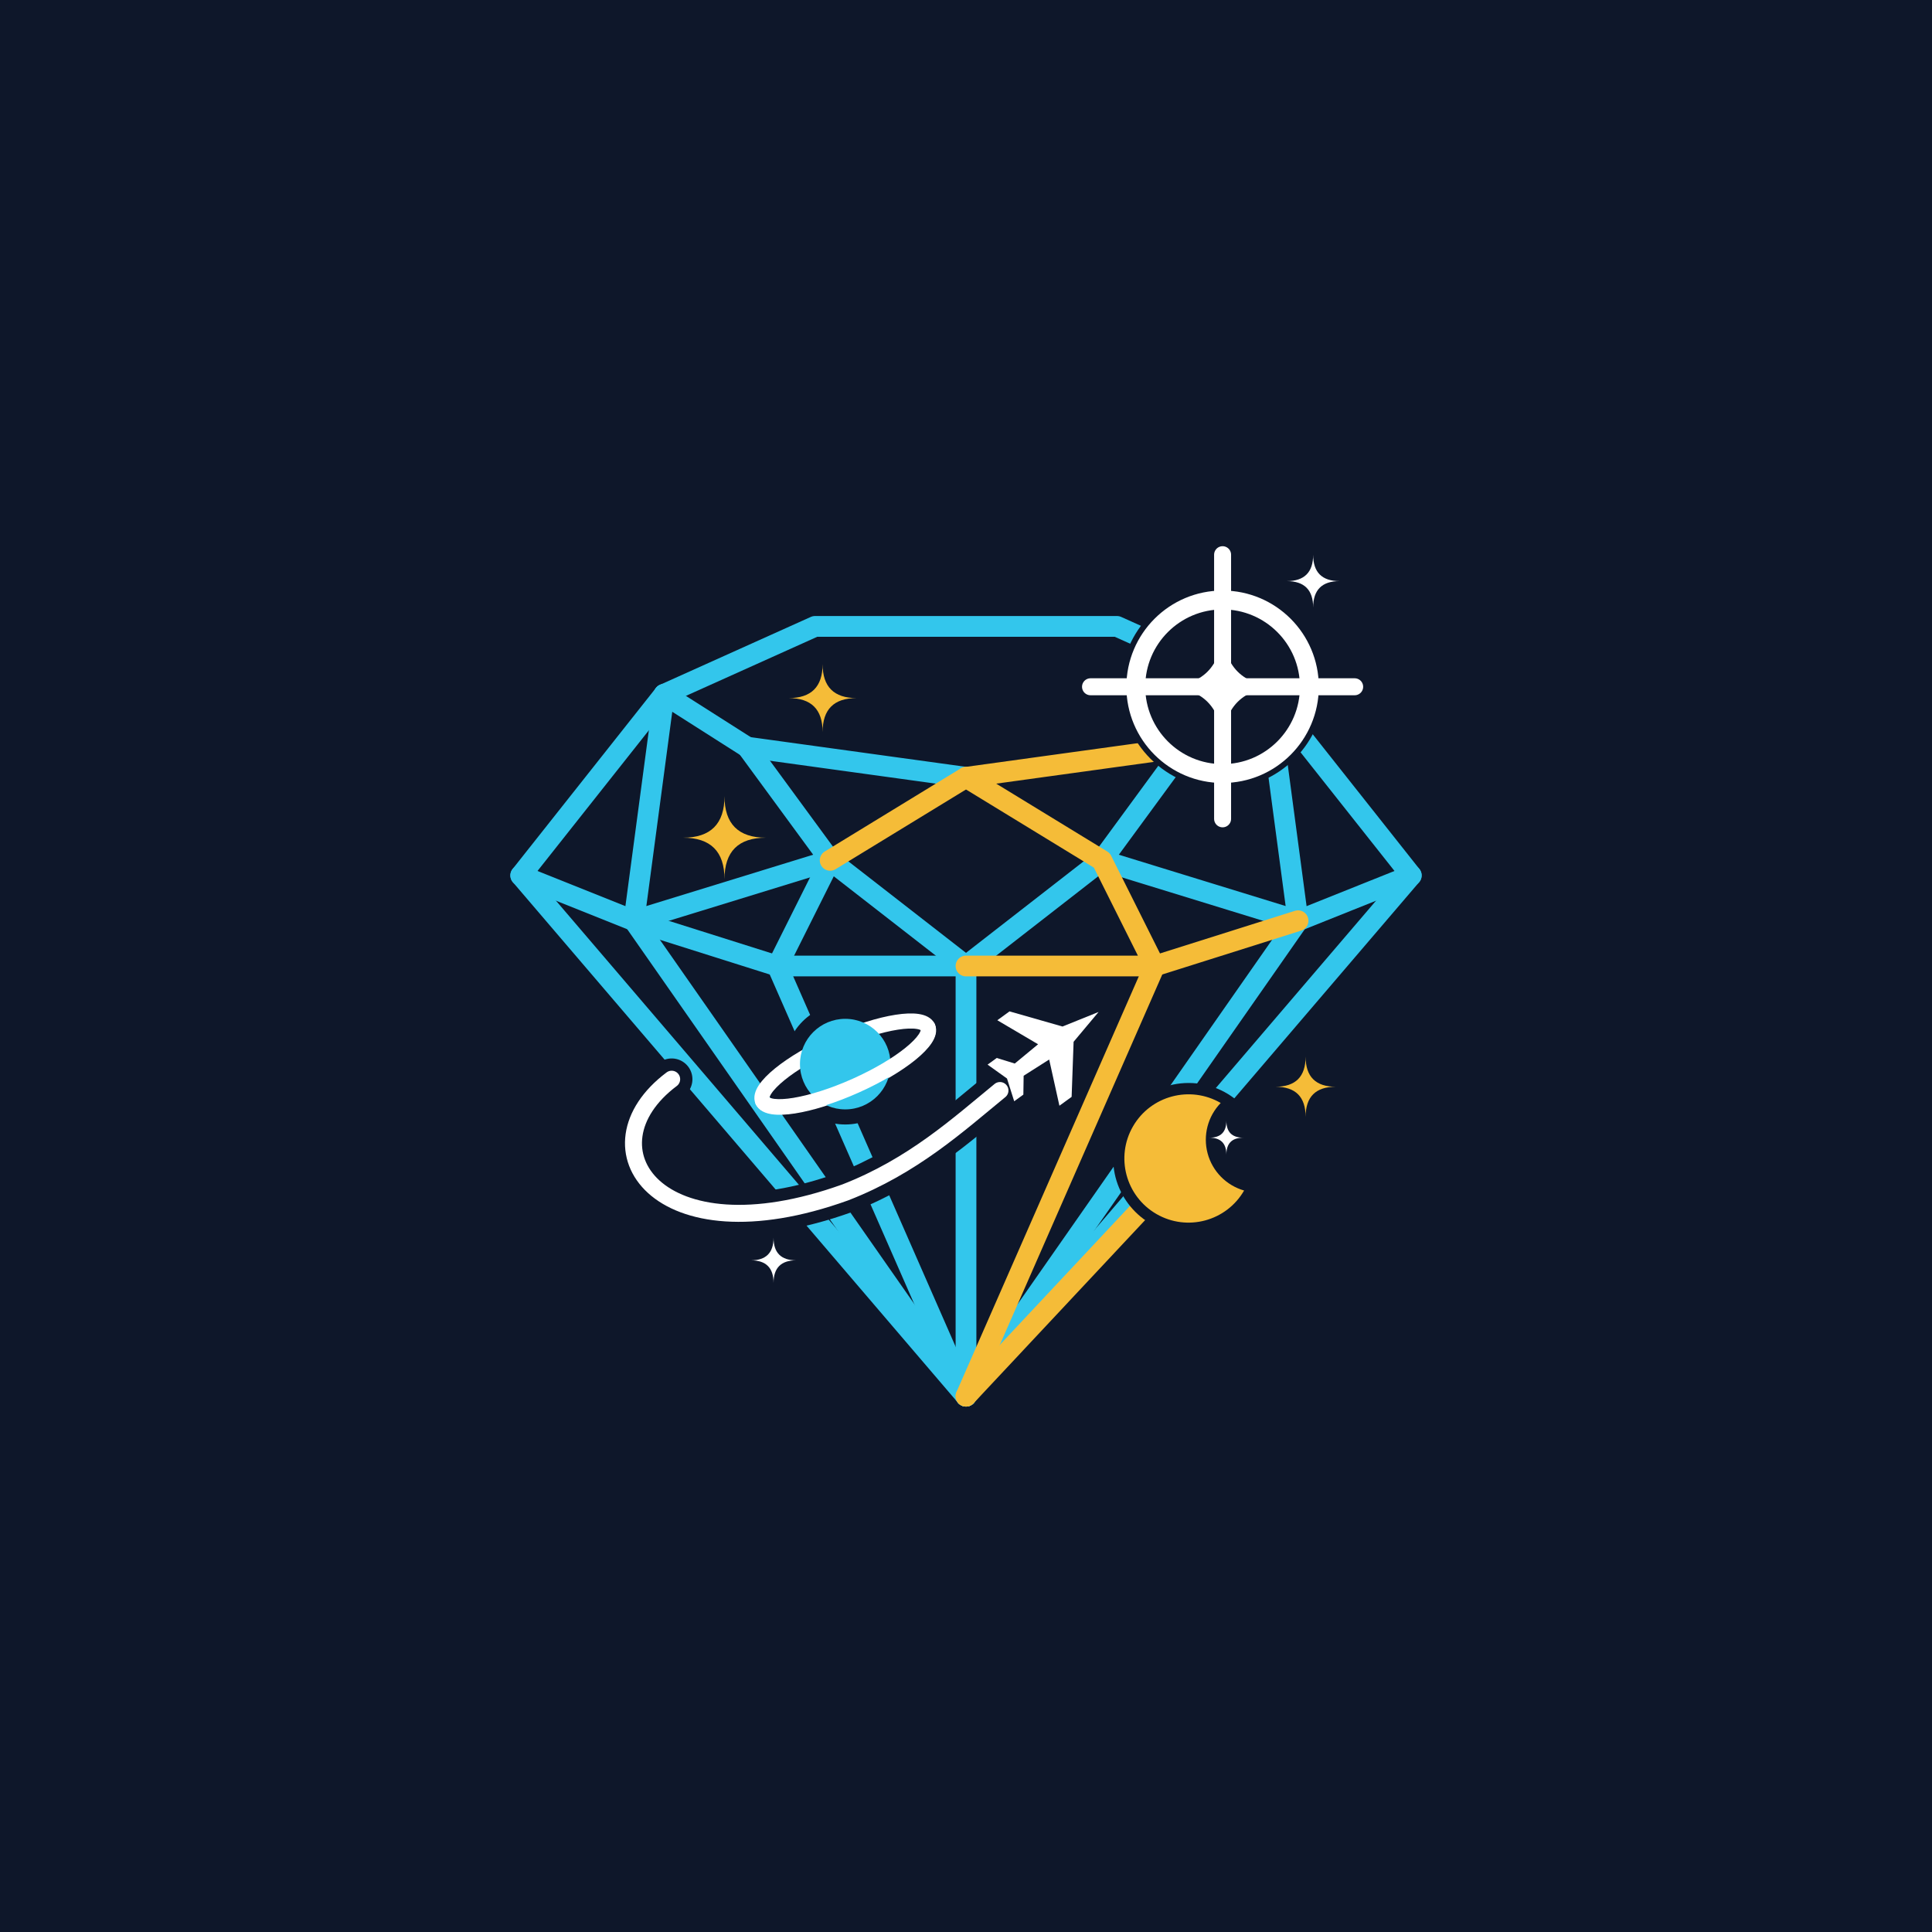
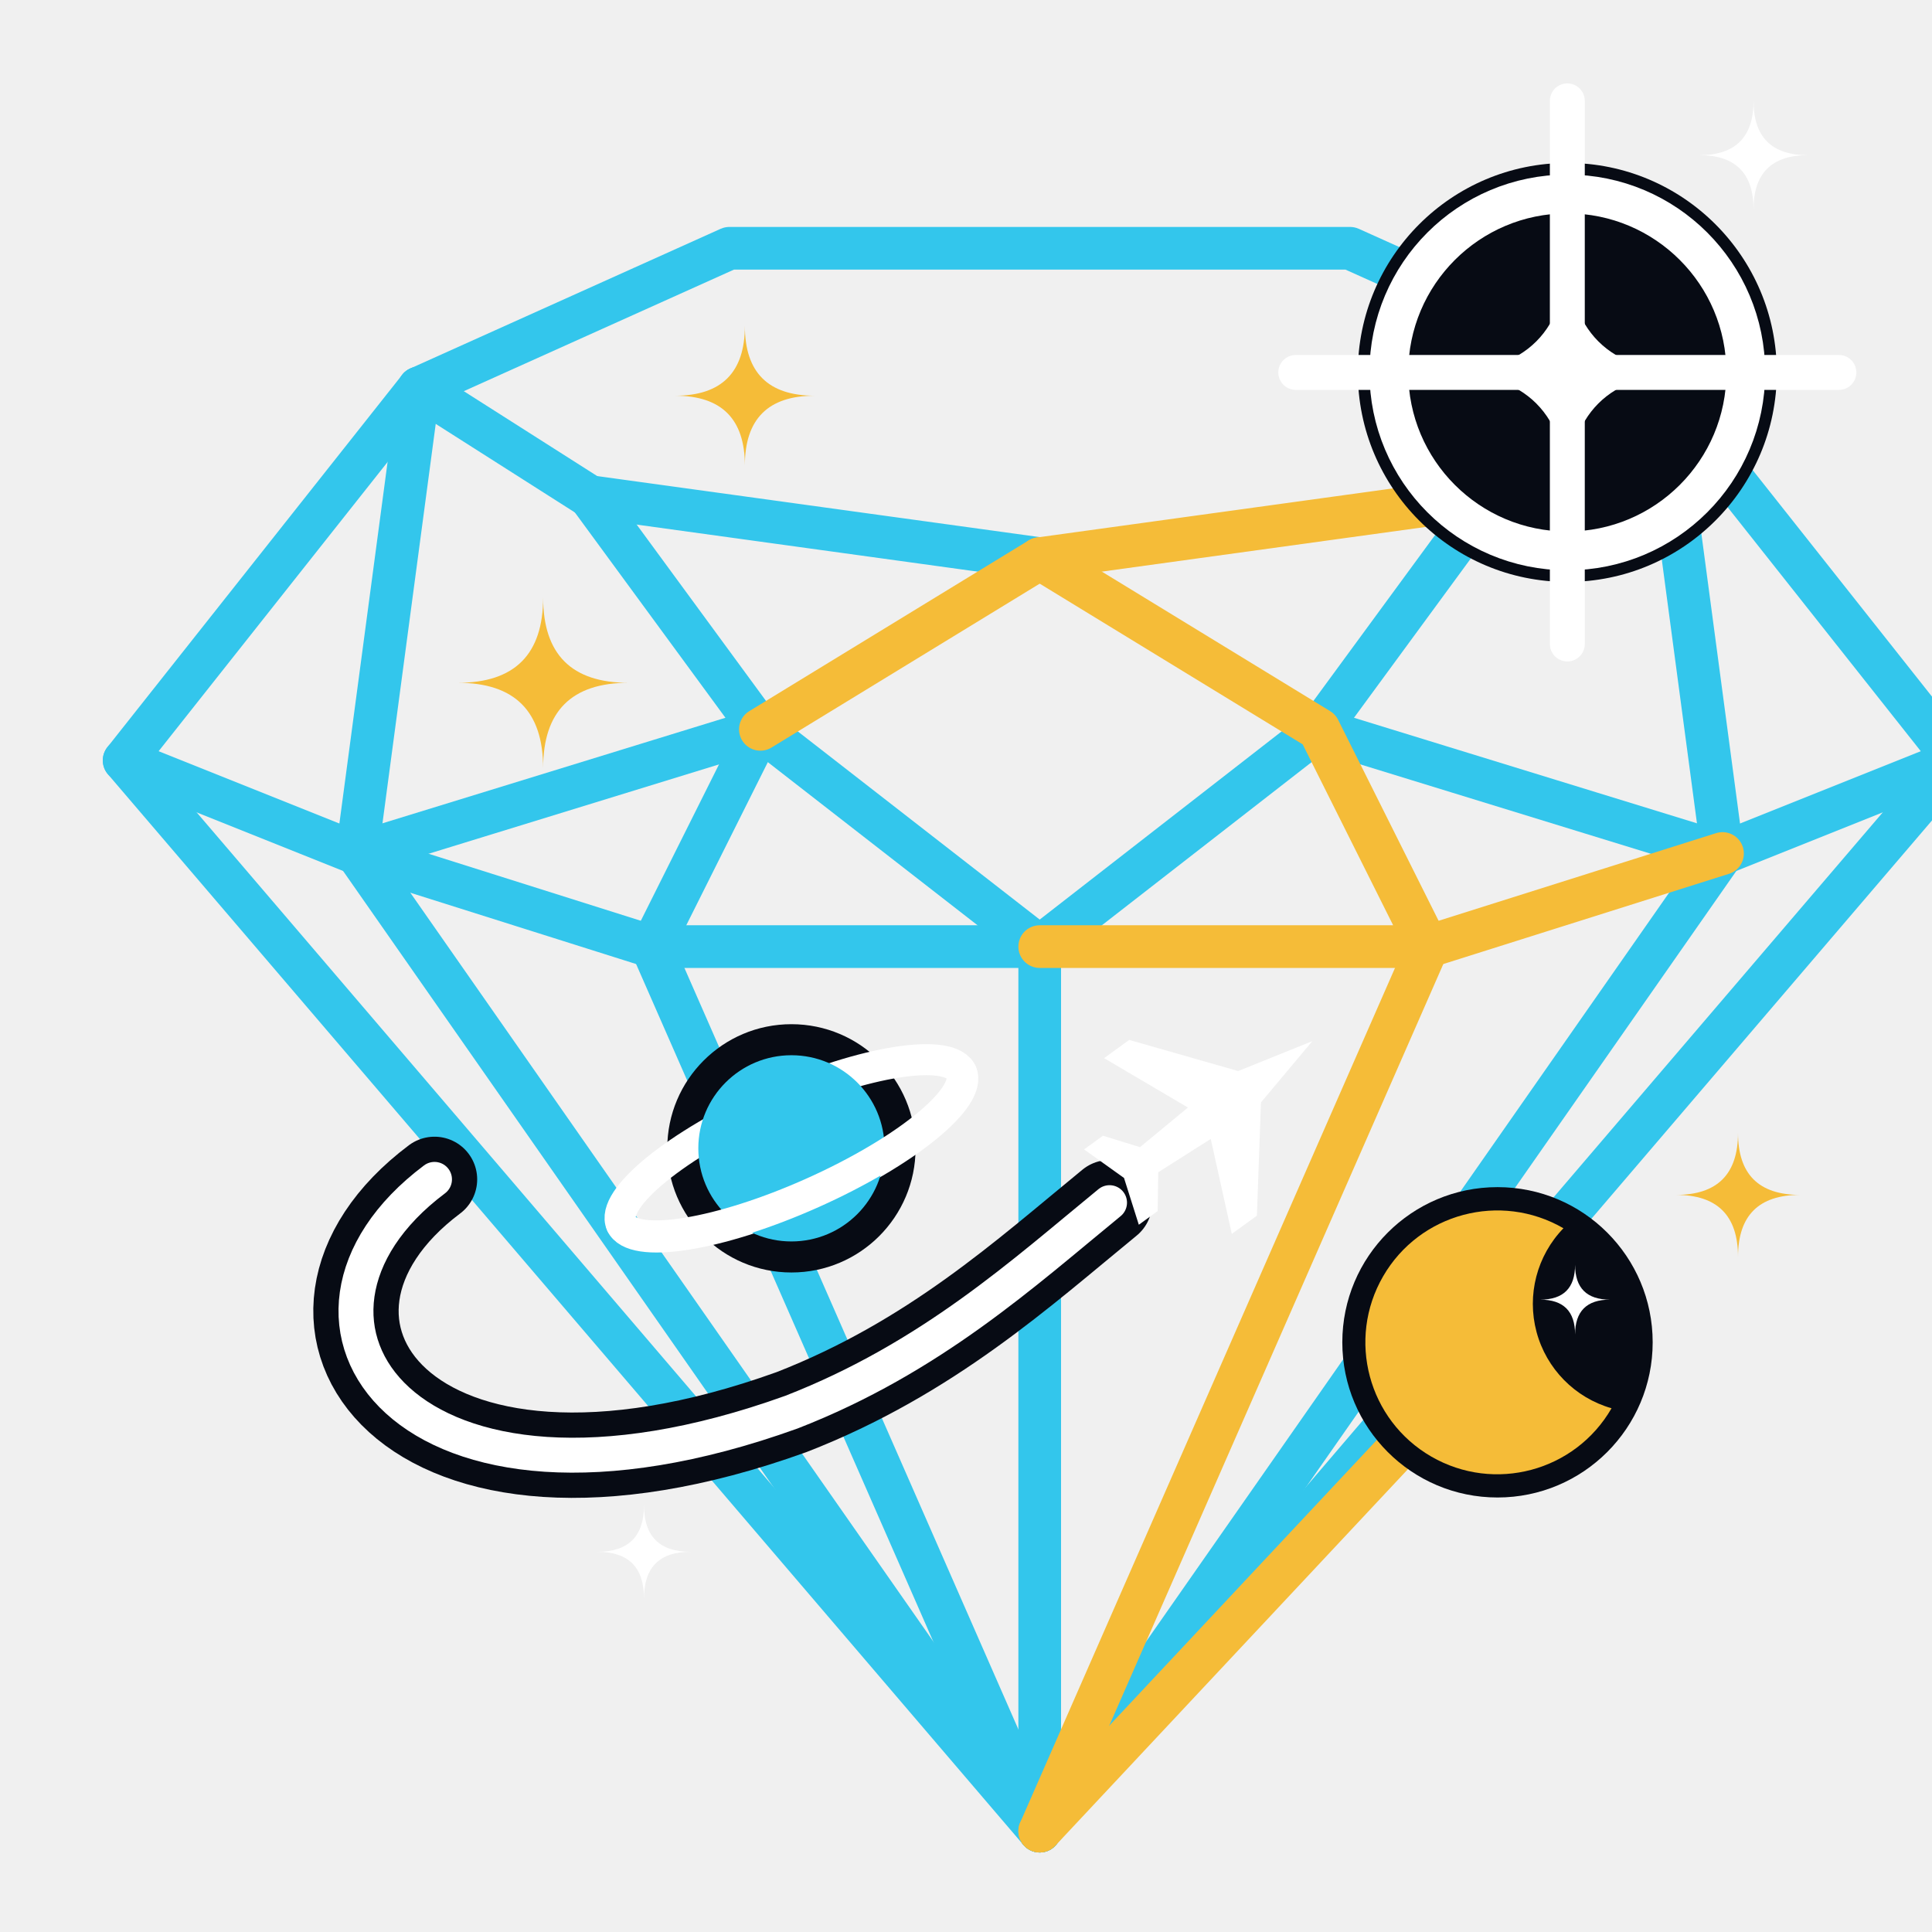
- <svg xmlns="http://www.w3.org/2000/svg" viewBox="0 0 512 512" width="512" height="512" role="img" aria-label="FarGems Logo">
-   <rect id="bg" width="512" height="512" fill="#0E172A" />
+ <svg xmlns="http://www.w3.org/2000/svg" viewBox="122 134 249 249" width="512" height="512" role="img" aria-label="FarGems Logo">
  <g id="diamond-cyan" fill="none" stroke="#33C6EC" stroke-width="5.5" stroke-linecap="round" stroke-linejoin="round">
    <polygon points="216,166 296,166 336,184 374,232 256,370 138,232 176,184" />
    <polyline points="138,232 168,244 206,256 256,256" />
    <line x1="176" y1="184" x2="168" y2="244" />
    <line x1="176" y1="184" x2="198" y2="198" />
    <line x1="198" y1="198" x2="256" y2="206" />
    <line x1="198" y1="198" x2="220" y2="228" />
    <line x1="168" y1="244" x2="220" y2="228" />
    <line x1="220" y1="228" x2="206" y2="256" />
    <line x1="220" y1="228" x2="256" y2="256" />
    <polyline points="374,232 344,244 292,228 256,256" />
    <line x1="336" y1="184" x2="344" y2="244" />
    <line x1="336" y1="184" x2="314" y2="198" />
    <line x1="314" y1="198" x2="292" y2="228" />
    <line x1="168" y1="244" x2="256" y2="370" />
    <line x1="206" y1="256" x2="256" y2="370" />
    <line x1="256" y1="256" x2="256" y2="370" />
    <line x1="344" y1="244" x2="256" y2="370" />
  </g>
  <g id="diamond-gold" fill="none" stroke="#F5BC38" stroke-width="5.5" stroke-linecap="round" stroke-linejoin="round">
    <polyline points="220,228 256,206 314,198" />
    <polyline points="256,206 292,228 306,256 256,256" />
    <line x1="306" y1="256" x2="344" y2="244" />
    <line x1="306" y1="256" x2="256" y2="370" />
    <line x1="315" y1="307" x2="256" y2="370" />
  </g>
  <g id="ringed-planet">
-     <circle cx="224" cy="282" r="16" fill="#0E172A" />
+     <circle cx="224" cy="282" r="16" fill="#070B14" />
    <ellipse cx="224" cy="282" rx="24" ry="6.5" transform="rotate(-24 224 282)" fill="none" stroke="#FFFFFF" stroke-width="4" />
    <circle cx="224" cy="282" r="12" fill="#33C6EC" />
    <path d="M 202.1 291.8 A 24 6.5 -24 0 0 245.9 272.2" fill="none" stroke="#FFFFFF" stroke-width="4" stroke-linecap="round" />
  </g>
  <g id="flight">
-     <path d="M 178 286 C 154 304, 174 334, 224 316 C 242 309, 254 298, 265 289" fill="none" stroke="#0E172A" stroke-width="11" stroke-linecap="round" />
+     <path d="M 178 286 C 154 304, 174 334, 224 316 C 242 309, 254 298, 265 289" fill="none" stroke="#070B14" stroke-width="11" stroke-linecap="round" />
    <path d="M 178 286 C 154 304, 174 334, 224 316 C 242 309, 254 298, 265 289" fill="none" stroke="#FFFFFF" stroke-width="4.5" stroke-linecap="round" />
    <g transform="translate(279, 277) rotate(-36)">
      <path d="M 15 0 L 5 -2.5 L -4 -14 L -8 -14 L -3 -2.5 L -11 -2 L -14 -6 L -17 -6 L -15 0 L -17 6 L -14 6 L -11 2 L -3 2.5 L -8 14 L -4 14 L 5 2.5 Z" fill="#FFFFFF" />
    </g>
  </g>
  <g id="crescent-moon">
-     <circle cx="315" cy="307" r="20" fill="#0E172A" />
+     <circle cx="315" cy="307" r="20" fill="#070B14" />
    <path d="M 323.5 292.3 A 17 17 0 1 0 329.7 315.5 A 14 14 0 0 1 323.5 292.3 Z" fill="#F5BC38" />
    <path d="M 325 297 Q 325 301.5 329.5 301.5 Q 325 301.5 325 306 Q 325 301.5 320.5 301.5 Q 325 301.5 325 297 Z" fill="#FFFFFF" />
  </g>
  <g id="target-reticle">
-     <circle cx="324" cy="182" r="27" fill="#0E172A" />
+     <circle cx="324" cy="182" r="27" fill="#070B14" />
    <circle cx="324" cy="182" r="23" fill="none" stroke="#FFFFFF" stroke-width="5" />
    <line x1="324" y1="147" x2="324" y2="217" stroke="#FFFFFF" stroke-width="4.5" stroke-linecap="round" />
    <line x1="289" y1="182" x2="359" y2="182" stroke="#FFFFFF" stroke-width="4.5" stroke-linecap="round" />
    <path d="M 324 166 Q 324 182 340 182 Q 324 182 324 198 Q 324 182 308 182 Q 324 182 324 166 Z" fill="#FFFFFF" />
  </g>
  <g id="stars">
    <path d="M 218 176 Q 218 185 227 185 Q 218 185 218 194 Q 218 185 209 185 Q 218 185 218 176 Z" fill="#F5BC38" />
    <path d="M 192 211 Q 192 222 203 222 Q 192 222 192 233 Q 192 222 181 222 Q 192 222 192 211 Z" fill="#F5BC38" />
    <path d="M 346 280 Q 346 288 354 288 Q 346 288 346 296 Q 346 288 338 288 Q 346 288 346 280 Z" fill="#F5BC38" />
    <path d="M 348 147 Q 348 154 355 154 Q 348 154 348 161 Q 348 154 341 154 Q 348 154 348 147 Z" fill="#FFFFFF" />
    <path d="M 205 328 Q 205 334 211 334 Q 205 334 205 340 Q 205 334 199 334 Q 205 334 205 328 Z" fill="#FFFFFF" />
  </g>
</svg>
